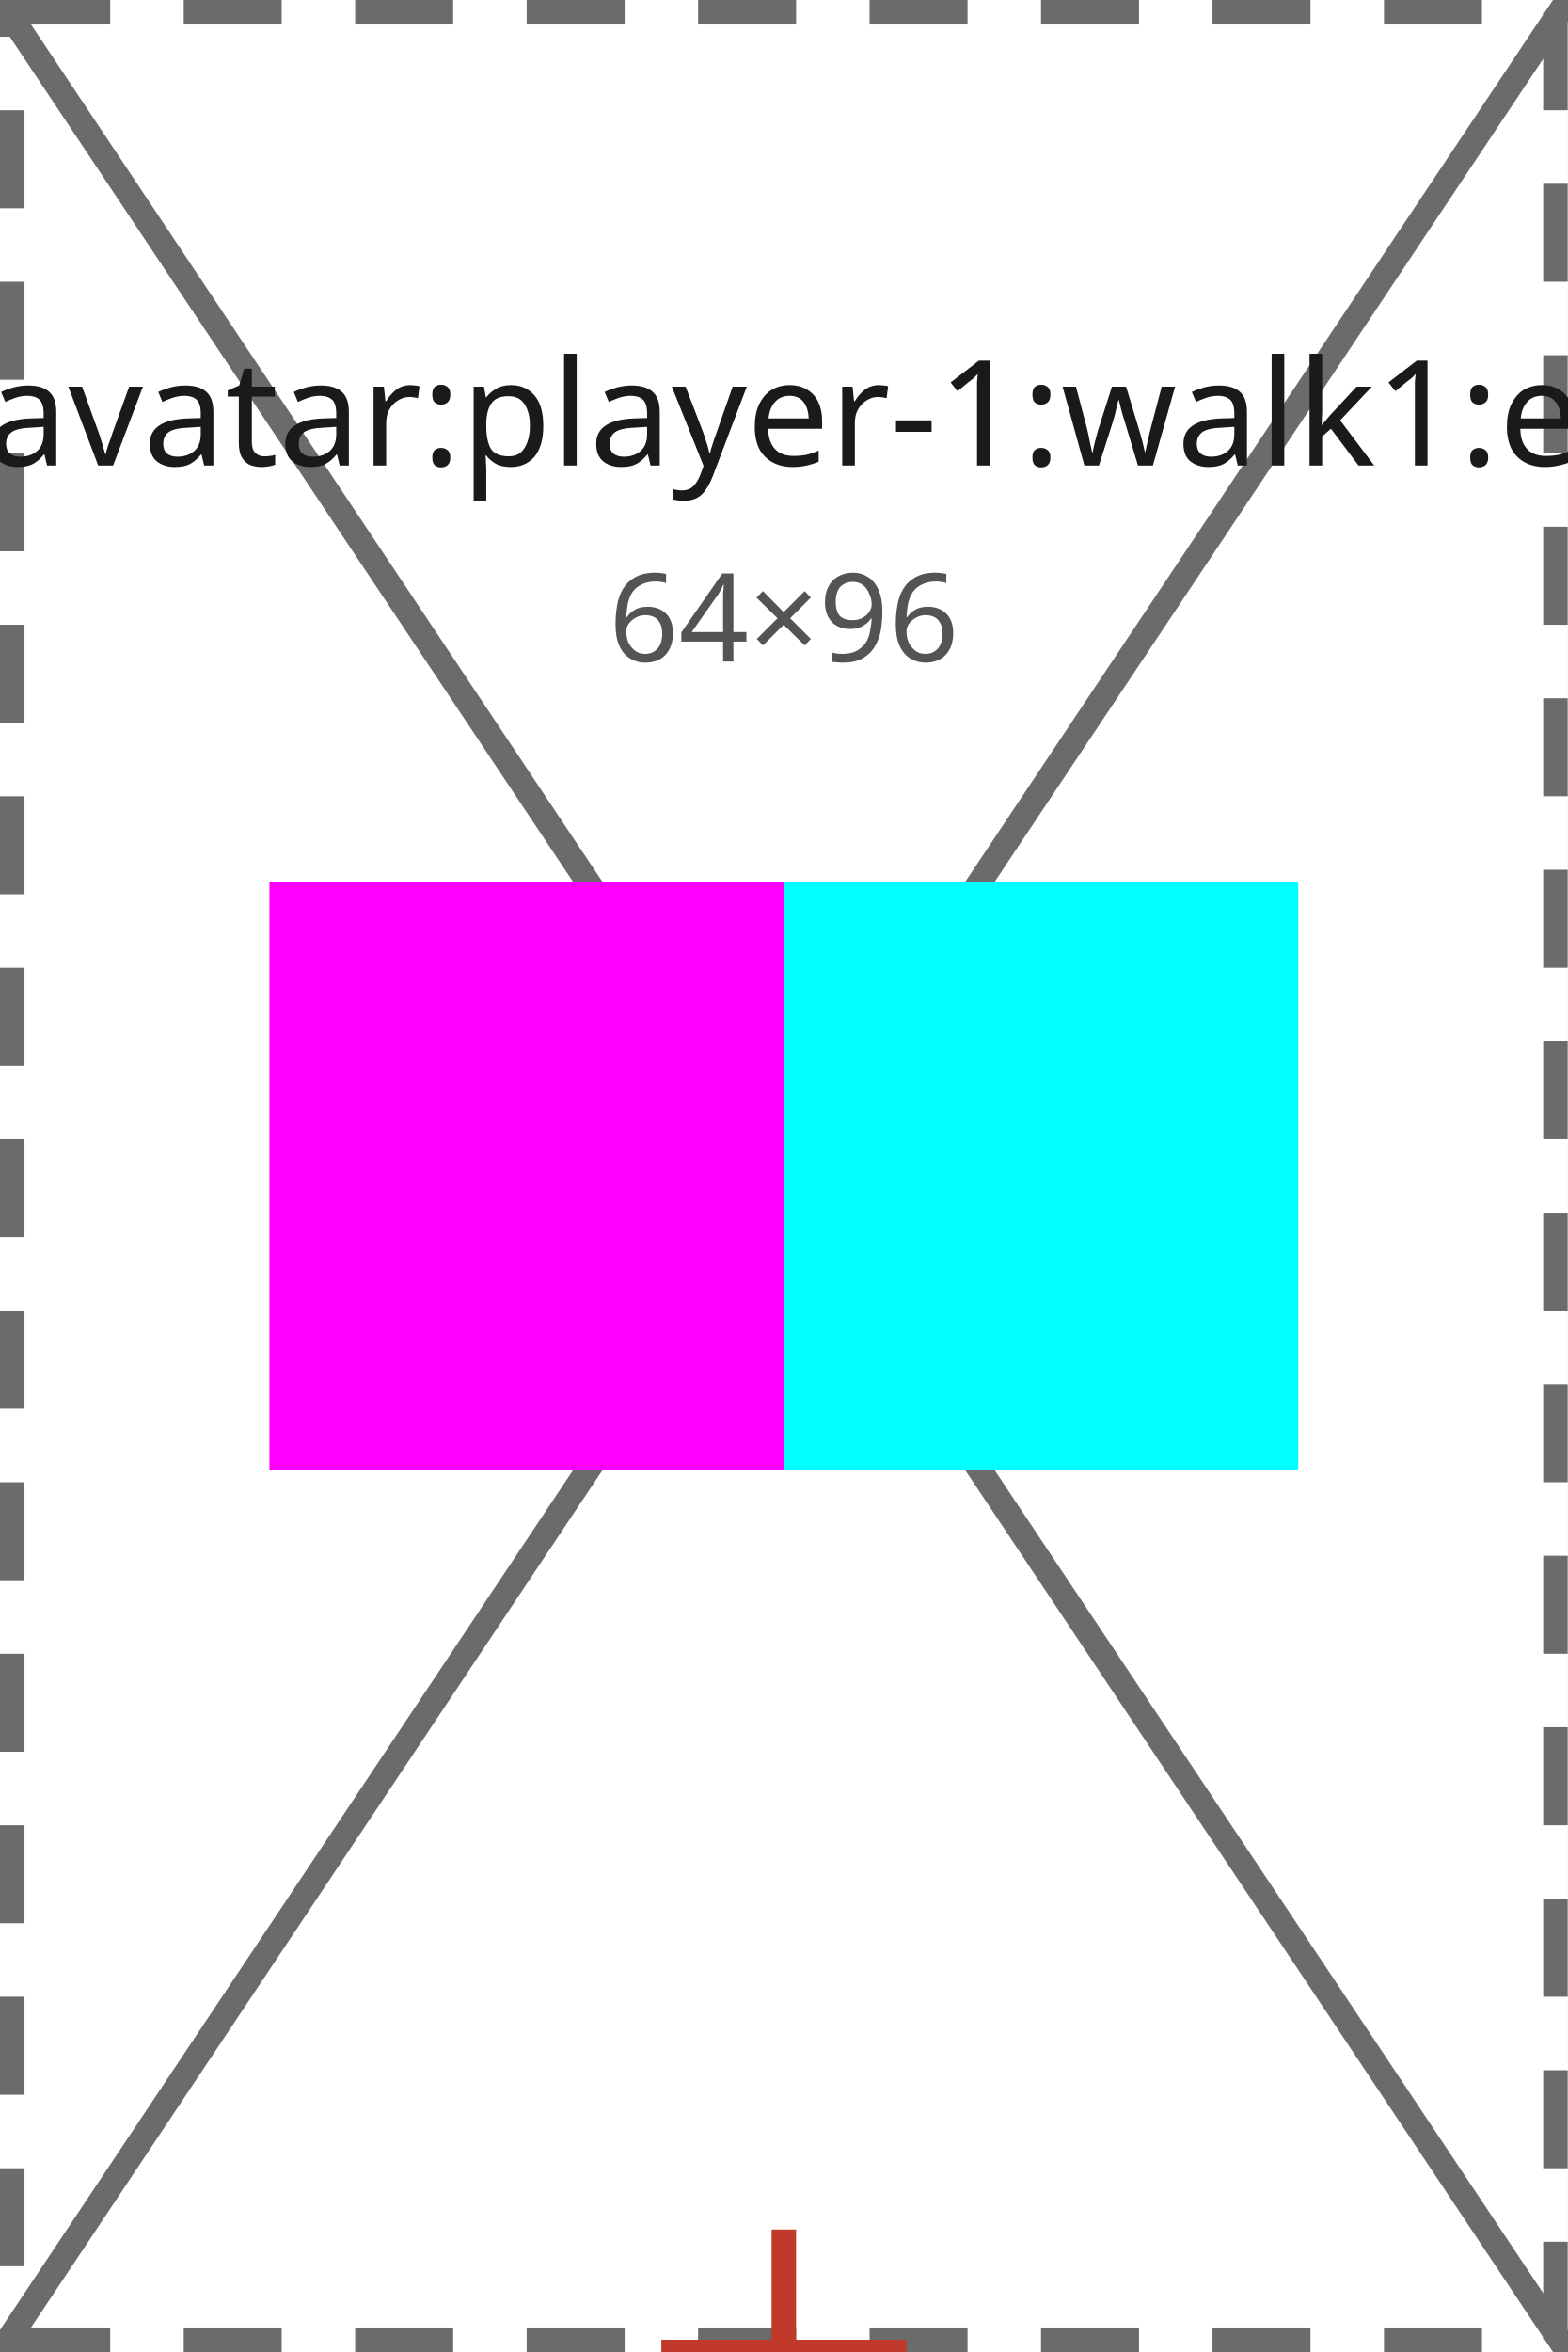
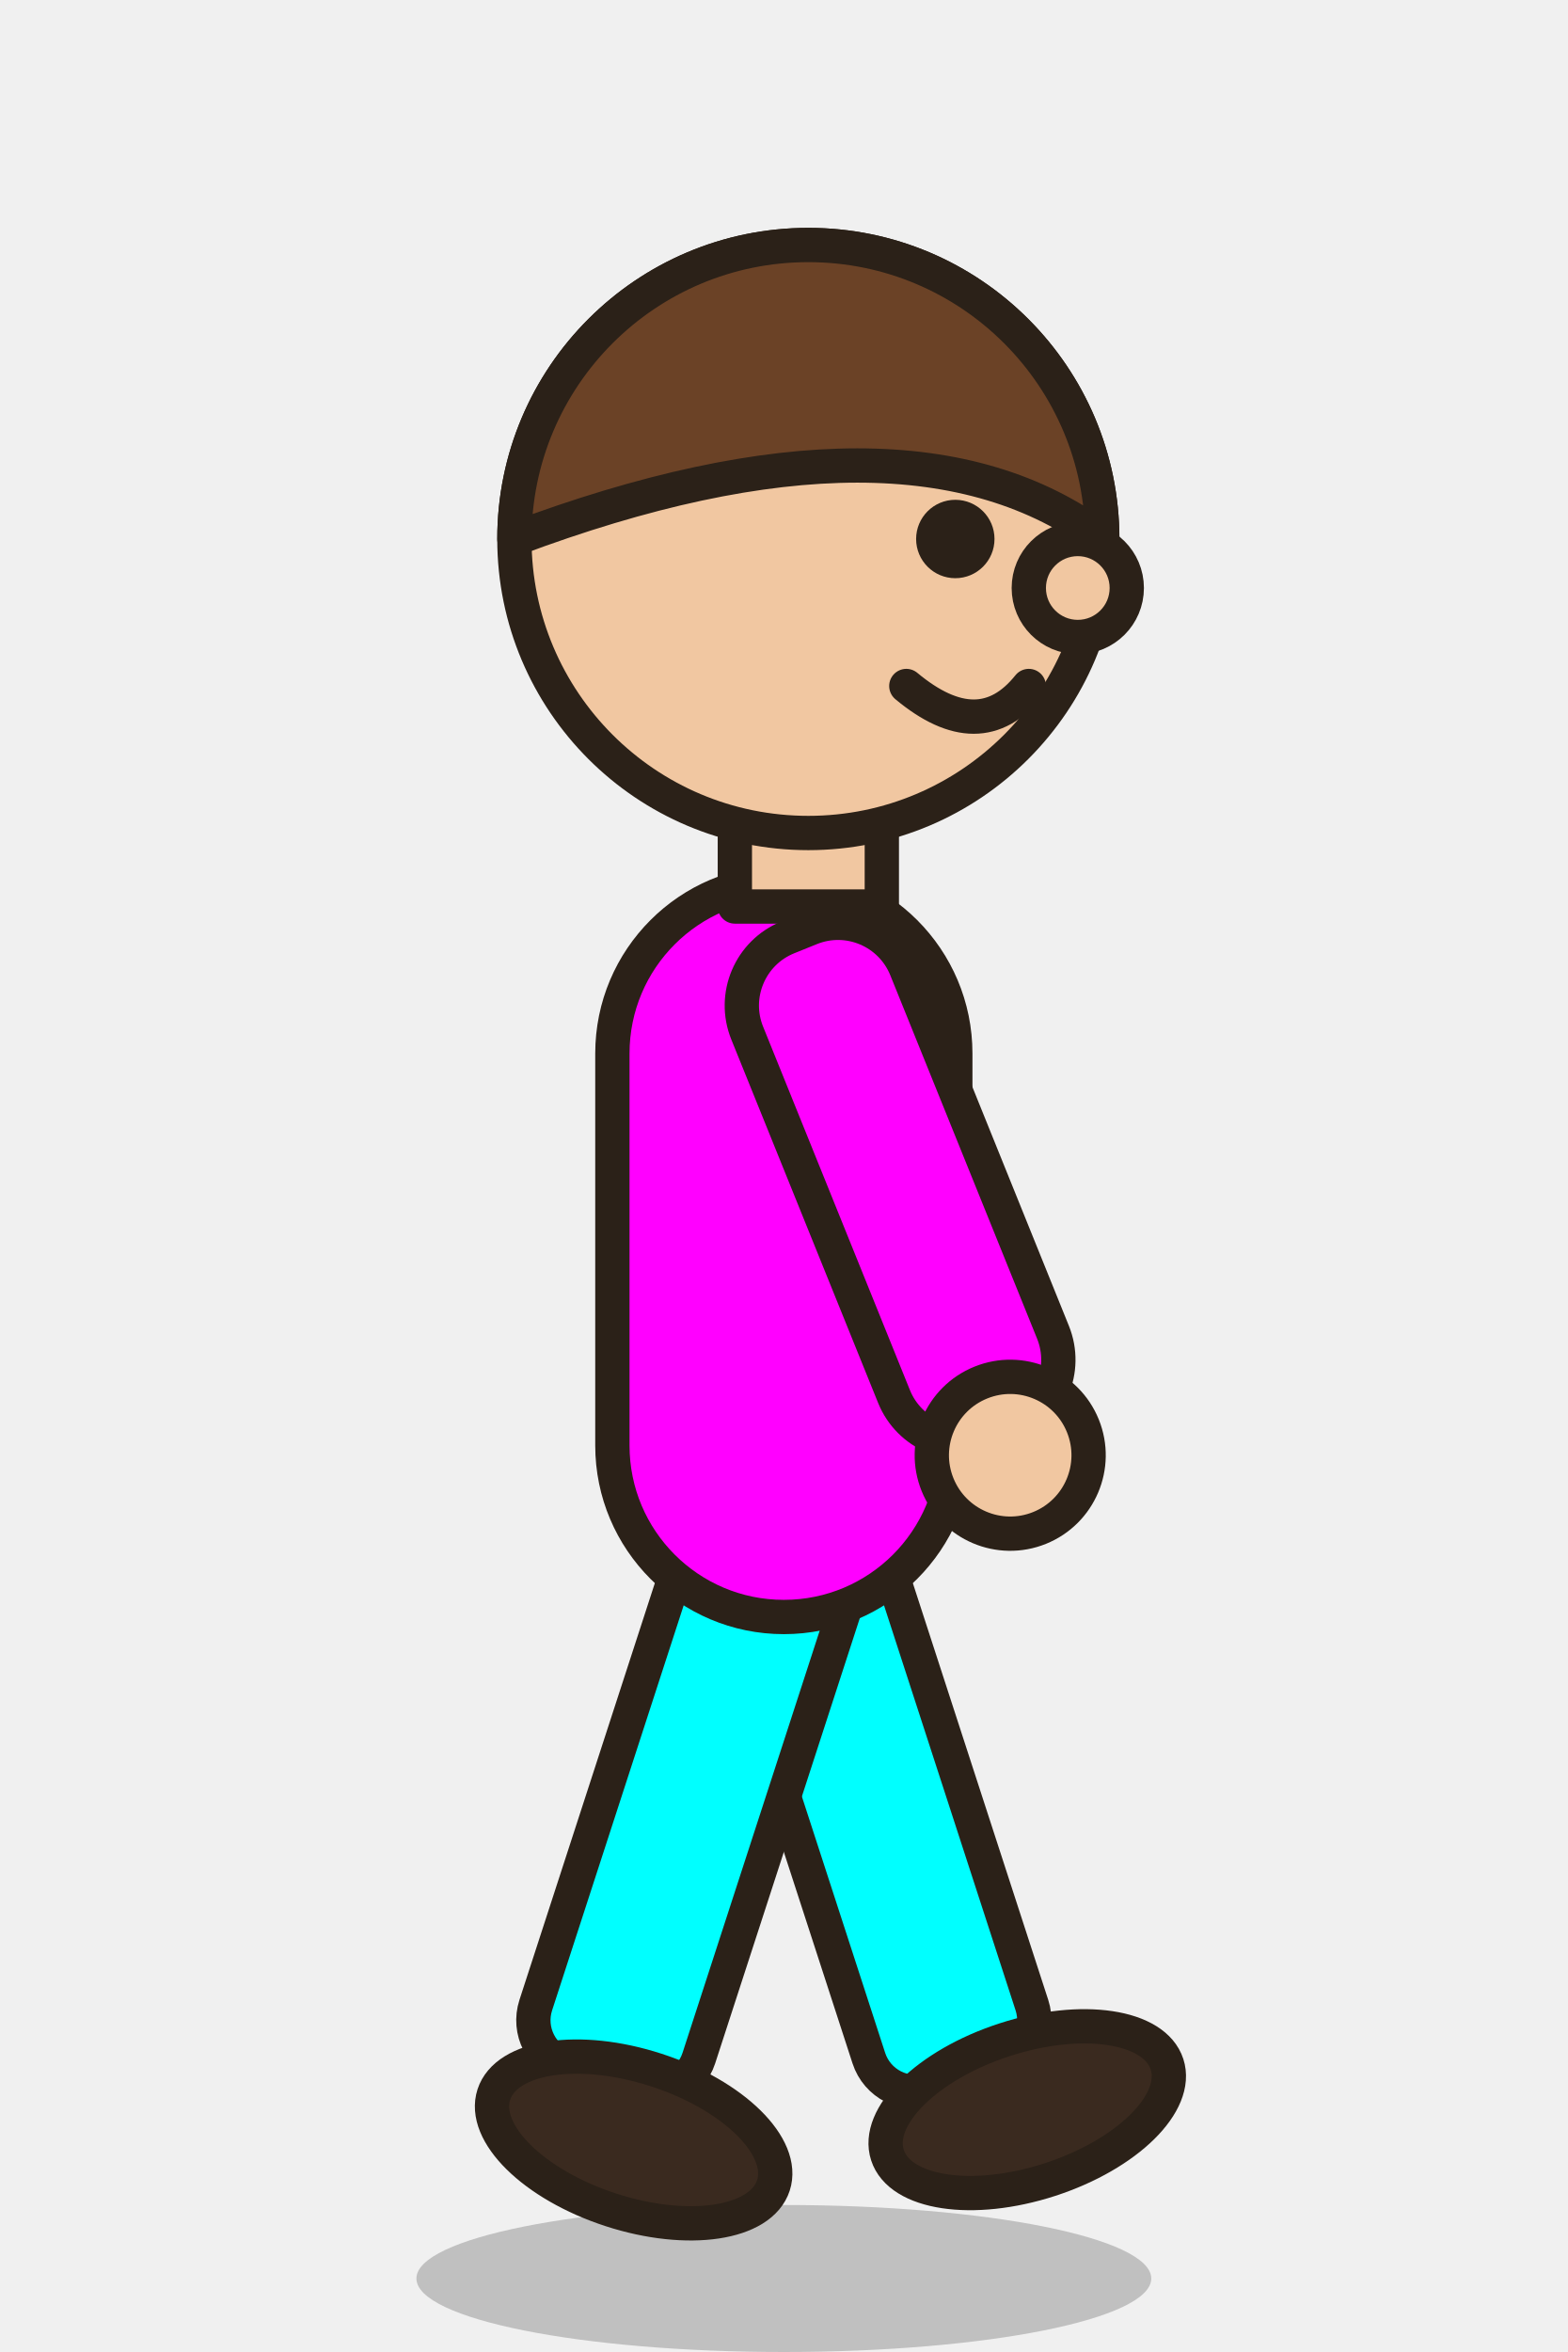
<svg xmlns="http://www.w3.org/2000/svg" viewBox="0 0 64 96" width="64" height="96">
-   <rect x="0" y="0" width="64" height="96" fill="#ffffff" />
-   <g fill="none" stroke="#6b6b6b" stroke-width="1">
-     <rect x="0.5" y="0.5" width="63" height="95" stroke-dasharray="4 3" />
-     <line x1="0" y1="0" x2="64" y2="96" />
-     <line x1="64" y1="0" x2="0" y2="96" />
+   <ellipse cx="32" cy="93" rx="15" ry="3" fill="#000000" opacity="0.2" />
+   <g transform="rotate(-18 32 62)">
+     <rect x="28.5" y="62" width="7" height="24" fill="#00FFFF" rx="2" stroke="#2b2118" stroke-width="1.4" stroke-linejoin="round" stroke-linecap="round" />
+     <ellipse cx="34" cy="88" rx="6" ry="3" fill="#3a2a1f" stroke="#2b2118" stroke-width="1.4" stroke-linejoin="round" stroke-linecap="round" />
  </g>
-   <rect x="11" y="36" width="21" height="24" fill="#FF00FF" />
-   <rect x="32" y="36" width="21" height="24" fill="#00FFFF" />
-   <g stroke="#c0392b" stroke-width="1">
-     <line x1="27" y1="96" x2="37" y2="96" />
-     <line x1="32" y1="91" x2="32" y2="101" />
+   <g transform="rotate(18 32 62)">
+     <rect x="28.5" y="62" width="7" height="24" fill="#00FFFF" rx="2" stroke="#2b2118" stroke-width="1.4" stroke-linejoin="round" stroke-linecap="round" />
+     <ellipse cx="34" cy="88" rx="6" ry="3" fill="#3a2a1f" stroke="#2b2118" stroke-width="1.4" stroke-linejoin="round" stroke-linecap="round" />
  </g>
-   <text x="32" y="19" text-anchor="middle" font-family="sans-serif" font-size="6" fill="#1a1a1a">avatar:player-1:walk1:e</text>
-   <text x="32" y="27" text-anchor="middle" font-family="sans-serif" font-size="5" fill="#545454">64×96</text>
+   <rect x="25" y="36" width="14" height="30" fill="#FF00FF" rx="7" stroke="#2b2118" stroke-width="1.4" stroke-linejoin="round" stroke-linecap="round" />
+   <g transform="rotate(-22 33 39)">
+     <rect x="29.5" y="38" width="7" height="22" fill="#FF00FF" rx="3" stroke="#2b2118" stroke-width="1.4" stroke-linejoin="round" stroke-linecap="round" />
+     <circle cx="33" cy="61" r="3.2" fill="#f1c7a1" stroke="#2b2118" stroke-width="1.4" stroke-linejoin="round" stroke-linecap="round" />
+   </g>
+   <rect x="30" y="31" width="6" height="6" fill="#f1c7a1" stroke="#2b2118" stroke-width="1.4" stroke-linejoin="round" stroke-linecap="round" />
+   <circle cx="33" cy="22" r="12" fill="#f1c7a1" stroke="#2b2118" stroke-width="1.4" stroke-linejoin="round" stroke-linecap="round" />
+   <circle cx="44" cy="24" r="2" fill="#f1c7a1" stroke="#2b2118" stroke-width="1.4" stroke-linejoin="round" stroke-linecap="round" />
+   <path d="M21 22 A12 12 0 0 1 45 22 Q37 16 21 22 Z" fill="#6b4226" stroke="#2b2118" stroke-width="1.4" stroke-linejoin="round" stroke-linecap="round" />
+   <circle cx="39" cy="22" r="1.6" fill="#2b2118" />
+   <path d="M37 28 Q40 30.5 42 28" fill="none" stroke="#2b2118" stroke-width="1.4" stroke-linejoin="round" stroke-linecap="round" />
</svg>
